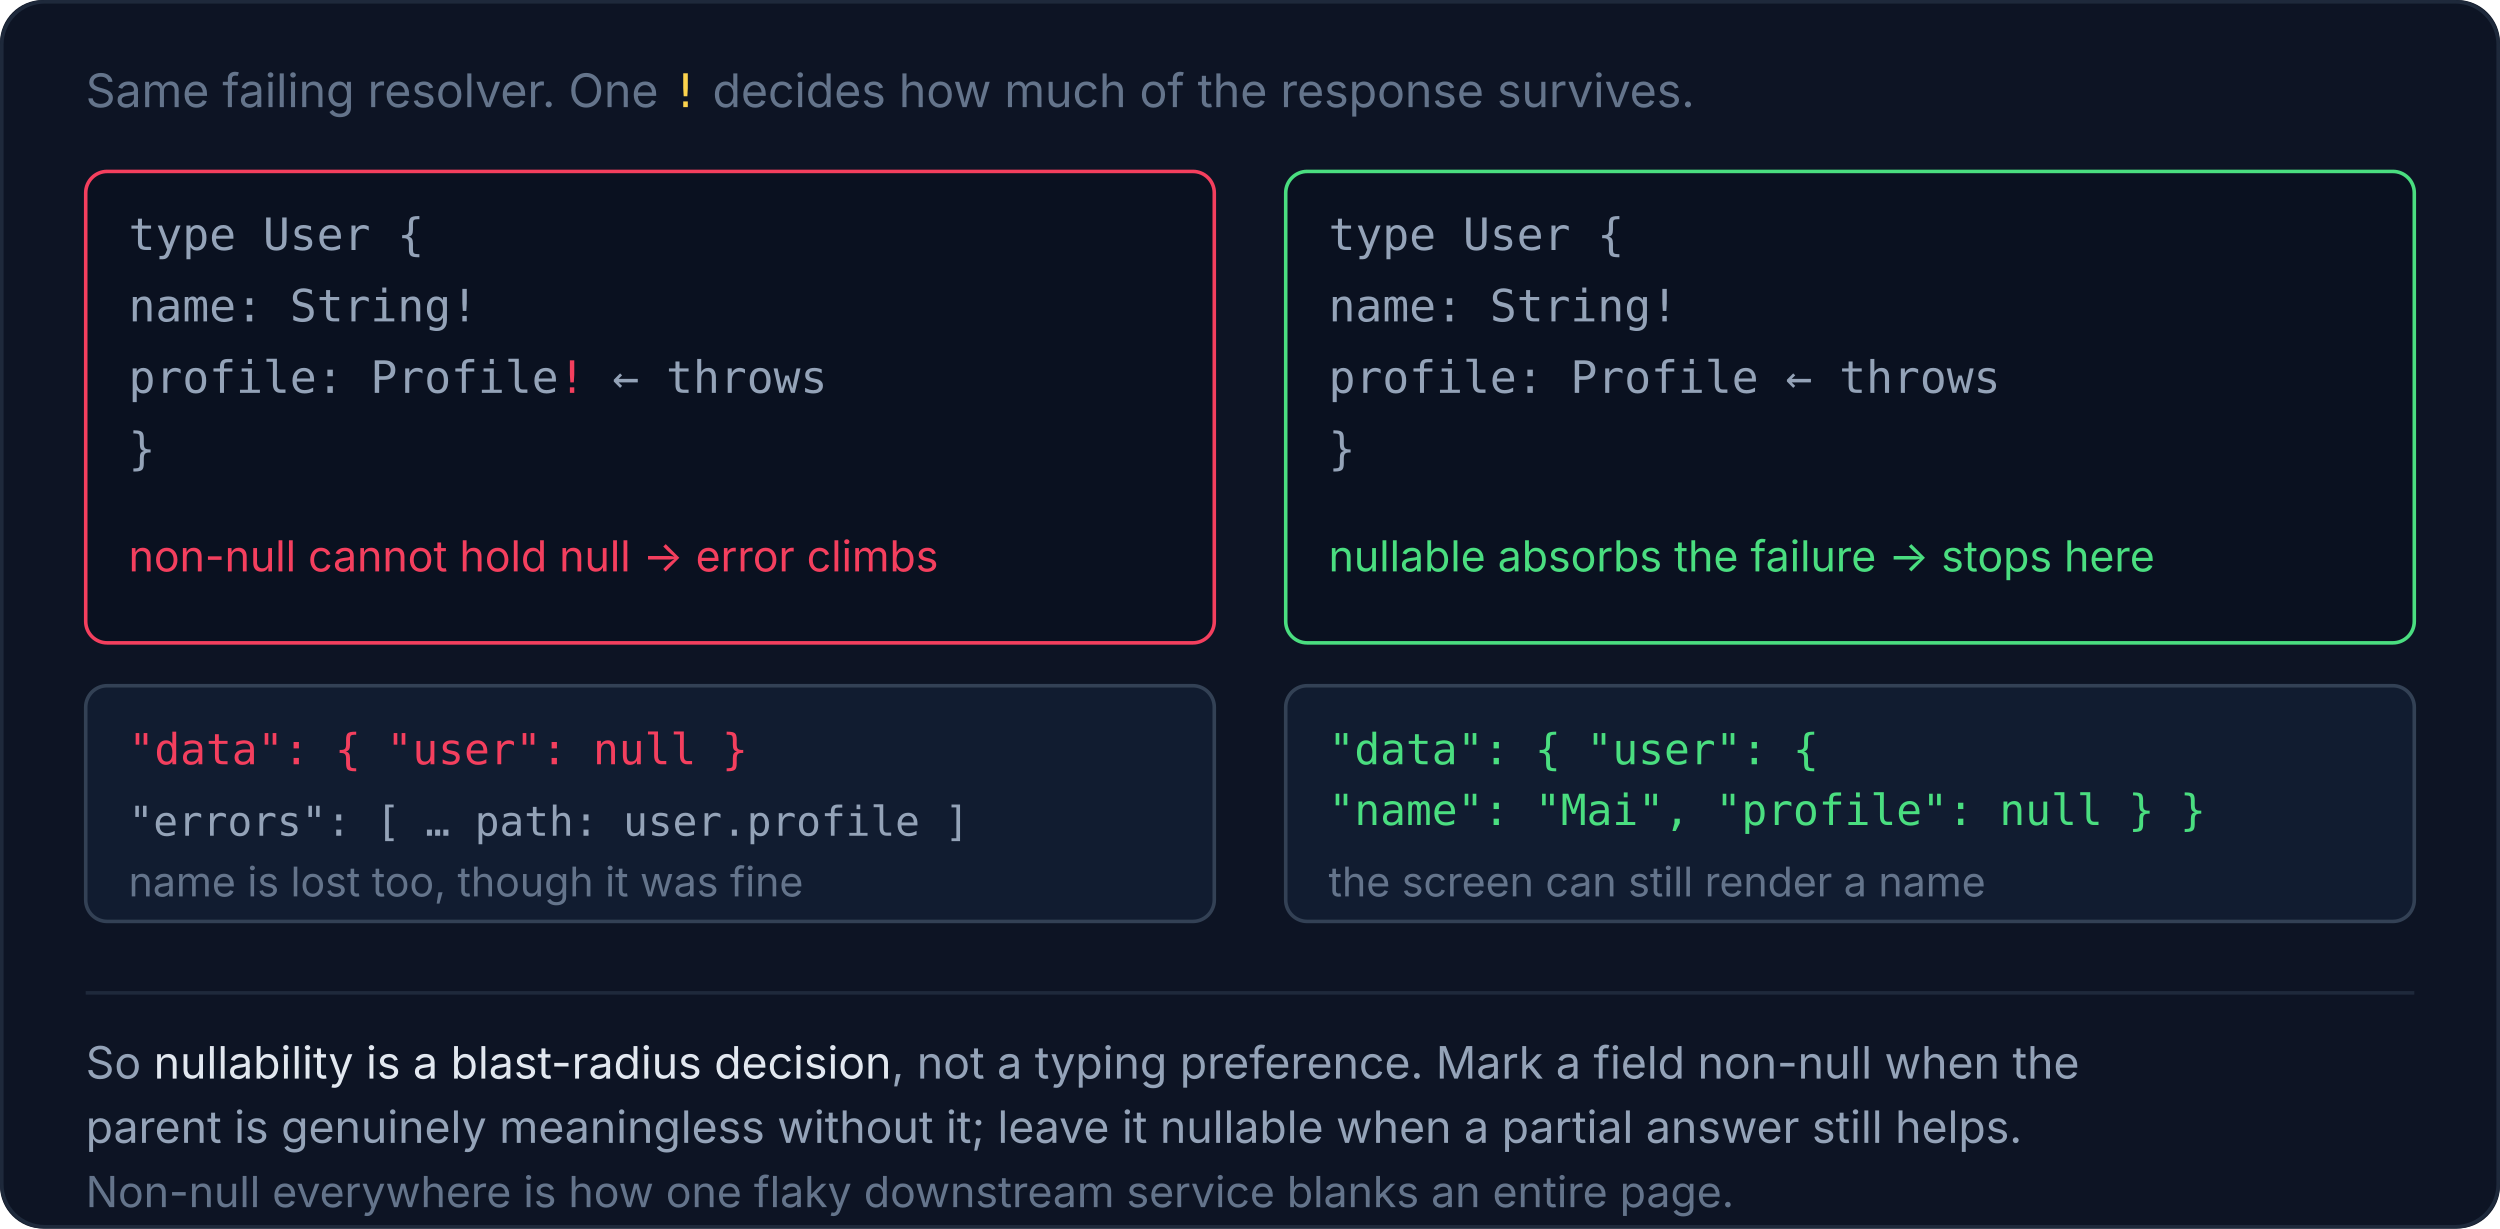
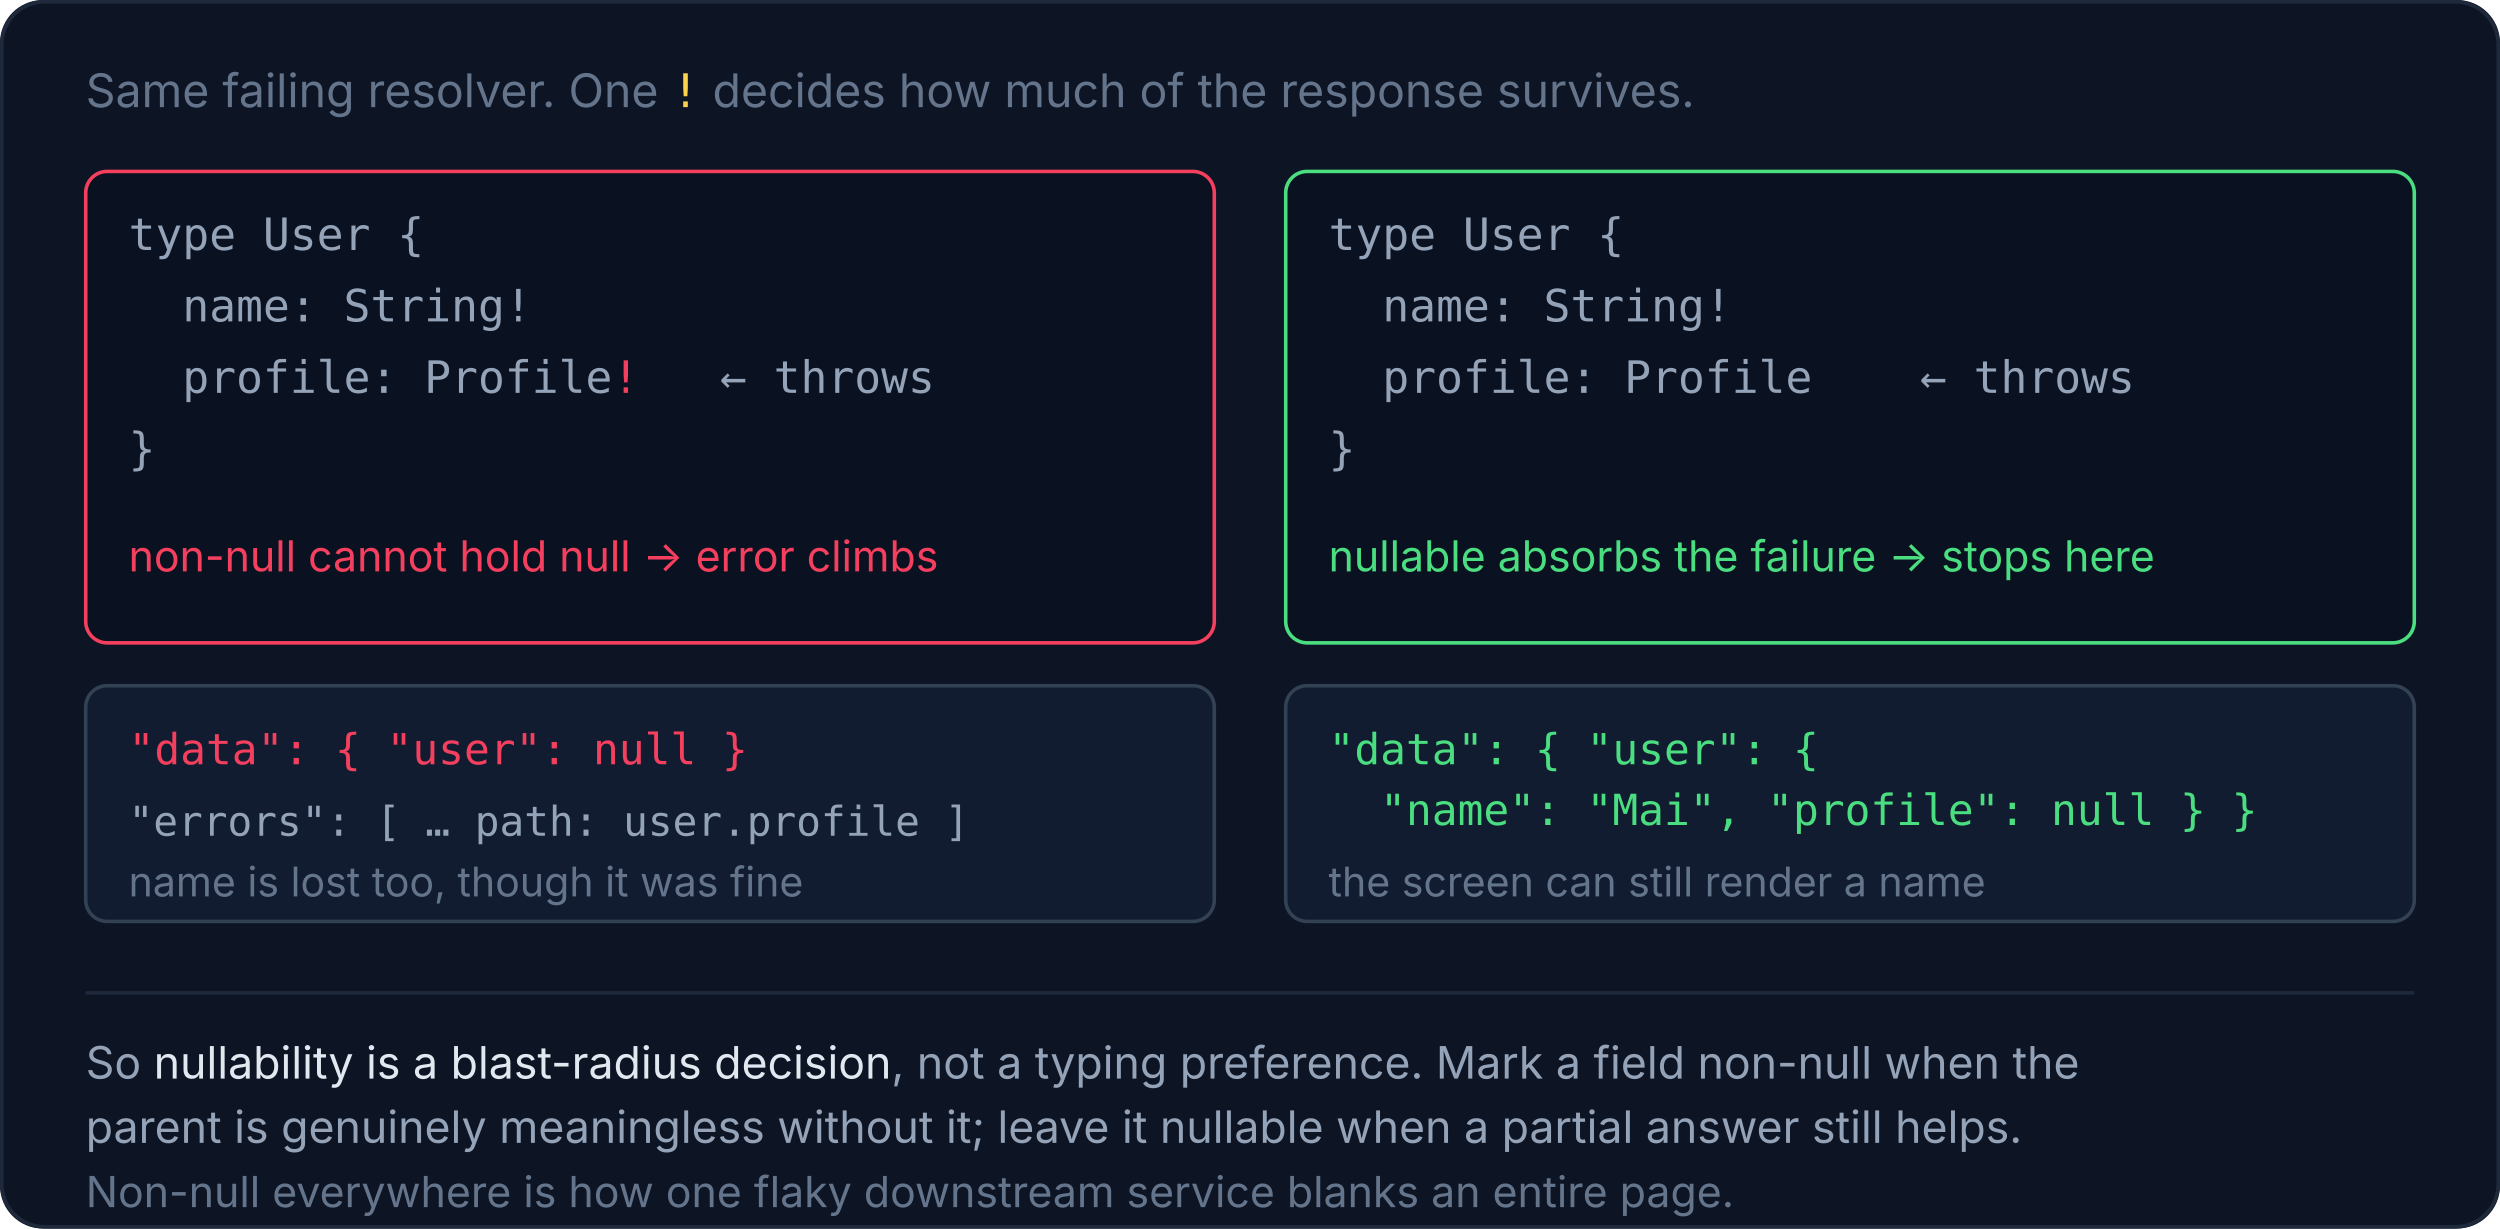
<svg xmlns="http://www.w3.org/2000/svg" viewBox="0 0 700 344" width="700" height="344" role="img" aria-label="How a resolver error propagates: a failing non-null field nulls its whole parent, while the same failure on a nullable field only nulls that field">
  <rect width="700" height="344" rx="12" fill="#0d1424" />
  <rect x="0.5" y="0.5" width="699" height="343" rx="12" fill="none" stroke="#1e293b" />
  <text x="24" y="30" font-family="ui-sans-serif, -apple-system, Segoe UI, sans-serif" font-size="13" fill="#64748b">Same failing resolver. One <tspan font-family="ui-monospace, Menlo, monospace" fill="#fcd34d">!</tspan> decides how much of the response survives.</text>
  <rect x="24" y="48" width="316" height="132" rx="6" fill="#0a1120" stroke="#f43f5e" />
  <text x="36" y="70" font-family="ui-monospace, Menlo, monospace" font-size="12.5" fill="#94a3b8">type User {</text>
-   <text x="36" y="90" font-family="ui-monospace, Menlo, monospace" font-size="12.5" fill="#94a3b8">  name: String!</text>
-   <text x="36" y="110" font-family="ui-monospace, Menlo, monospace" font-size="12.5" fill="#94a3b8">  profile: Profile<tspan fill="#f43f5e">!</tspan>   ← throws</text>
+   <text x="36" y="90" font-family="ui-monospace, Menlo, monospace" font-size="12.5" fill="#94a3b8" xml:space="preserve">  name: String!</text>
+   <text x="36" y="110" font-family="ui-monospace, Menlo, monospace" font-size="12.5" fill="#94a3b8" xml:space="preserve">  profile: Profile<tspan fill="#f43f5e">!</tspan>   ← throws</text>
  <text x="36" y="130" font-family="ui-monospace, Menlo, monospace" font-size="12.5" fill="#94a3b8">}</text>
  <text x="36" y="160" font-family="ui-sans-serif, -apple-system, Segoe UI, sans-serif" font-size="12" fill="#f43f5e">non-null cannot hold null → error climbs</text>
  <rect x="24" y="192" width="316" height="66" rx="6" fill="#111c30" stroke="#334155" />
  <text x="36" y="214" font-family="ui-monospace, Menlo, monospace" font-size="12" fill="#f43f5e">"data": { "user": null }</text>
  <text x="36" y="234" font-family="ui-monospace, Menlo, monospace" font-size="11.5" fill="#94a3b8">"errors": [ … path: user.profile ]</text>
  <text x="36" y="251" font-family="ui-sans-serif, -apple-system, Segoe UI, sans-serif" font-size="11.5" fill="#64748b">name is lost too, though it was fine</text>
  <rect x="360" y="48" width="316" height="132" rx="6" fill="#0a1120" stroke="#4ade80" />
  <text x="372" y="70" font-family="ui-monospace, Menlo, monospace" font-size="12.5" fill="#94a3b8">type User {</text>
-   <text x="372" y="90" font-family="ui-monospace, Menlo, monospace" font-size="12.5" fill="#94a3b8">  name: String!</text>
-   <text x="372" y="110" font-family="ui-monospace, Menlo, monospace" font-size="12.5" fill="#94a3b8">  profile: Profile    ← throws</text>
+   <text x="372" y="90" font-family="ui-monospace, Menlo, monospace" font-size="12.5" fill="#94a3b8" xml:space="preserve">  name: String!</text>
+   <text x="372" y="110" font-family="ui-monospace, Menlo, monospace" font-size="12.5" fill="#94a3b8" xml:space="preserve">  profile: Profile    ← throws</text>
  <text x="372" y="130" font-family="ui-monospace, Menlo, monospace" font-size="12.5" fill="#94a3b8">}</text>
  <text x="372" y="160" font-family="ui-sans-serif, -apple-system, Segoe UI, sans-serif" font-size="12" fill="#4ade80">nullable absorbs the failure → stops here</text>
  <rect x="360" y="192" width="316" height="66" rx="6" fill="#111c30" stroke="#334155" />
  <text x="372" y="214" font-family="ui-monospace, Menlo, monospace" font-size="12" fill="#4ade80">"data": { "user": {</text>
-   <text x="372" y="231" font-family="ui-monospace, Menlo, monospace" font-size="12" fill="#4ade80">  "name": "Mai", "profile": null } }</text>
+   <text x="372" y="231" font-family="ui-monospace, Menlo, monospace" font-size="12" fill="#4ade80" xml:space="preserve">  "name": "Mai", "profile": null } }</text>
  <text x="372" y="251" font-family="ui-sans-serif, -apple-system, Segoe UI, sans-serif" font-size="11.5" fill="#64748b">the screen can still render a name</text>
  <line x1="24" y1="278" x2="676" y2="278" stroke="#1e293b" />
  <text x="24" y="302" font-family="ui-sans-serif, -apple-system, Segoe UI, sans-serif" font-size="12.5" fill="#94a3b8">So <tspan fill="#e2e8f0">nullability is a blast-radius decision</tspan>, not a typing preference. Mark a field non-null when the</text>
  <text x="24" y="320" font-family="ui-sans-serif, -apple-system, Segoe UI, sans-serif" font-size="12.5" fill="#94a3b8">parent is genuinely meaningless without it; leave it nullable when a partial answer still helps.</text>
  <text x="24" y="338" font-family="ui-sans-serif, -apple-system, Segoe UI, sans-serif" font-size="12" fill="#64748b">Non-null everywhere is how one flaky downstream service blanks an entire page.</text>
</svg>
